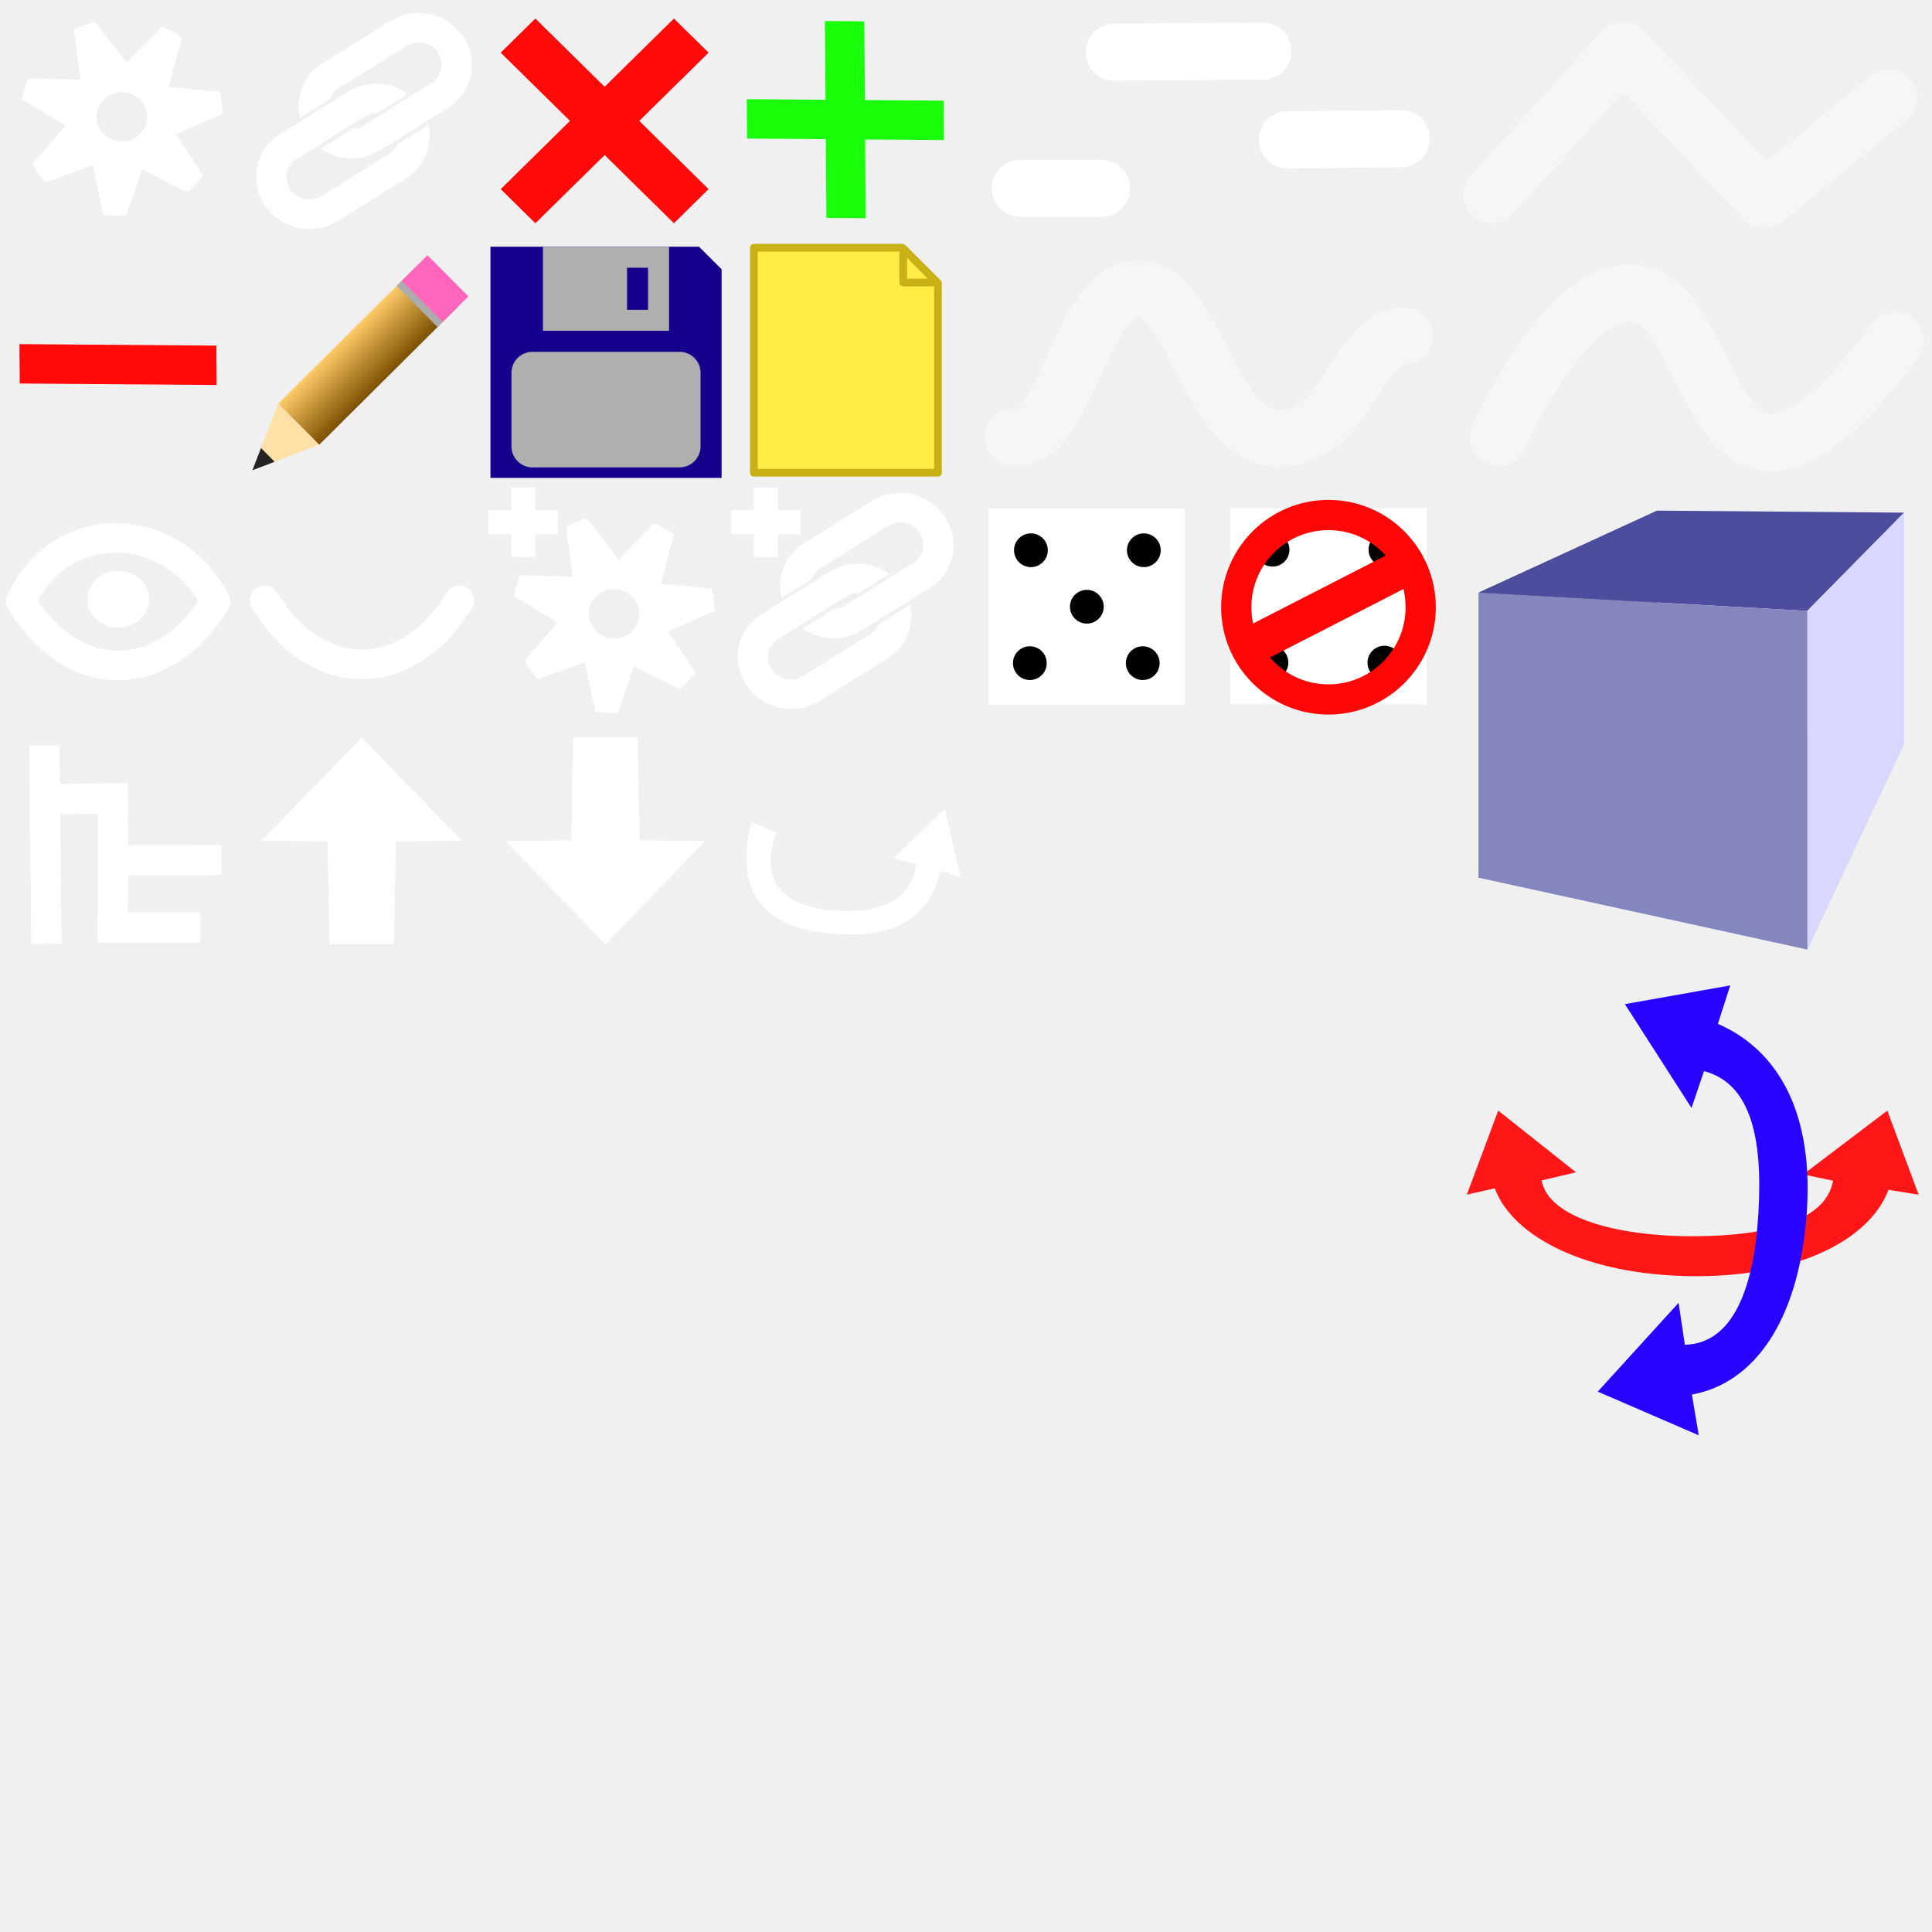
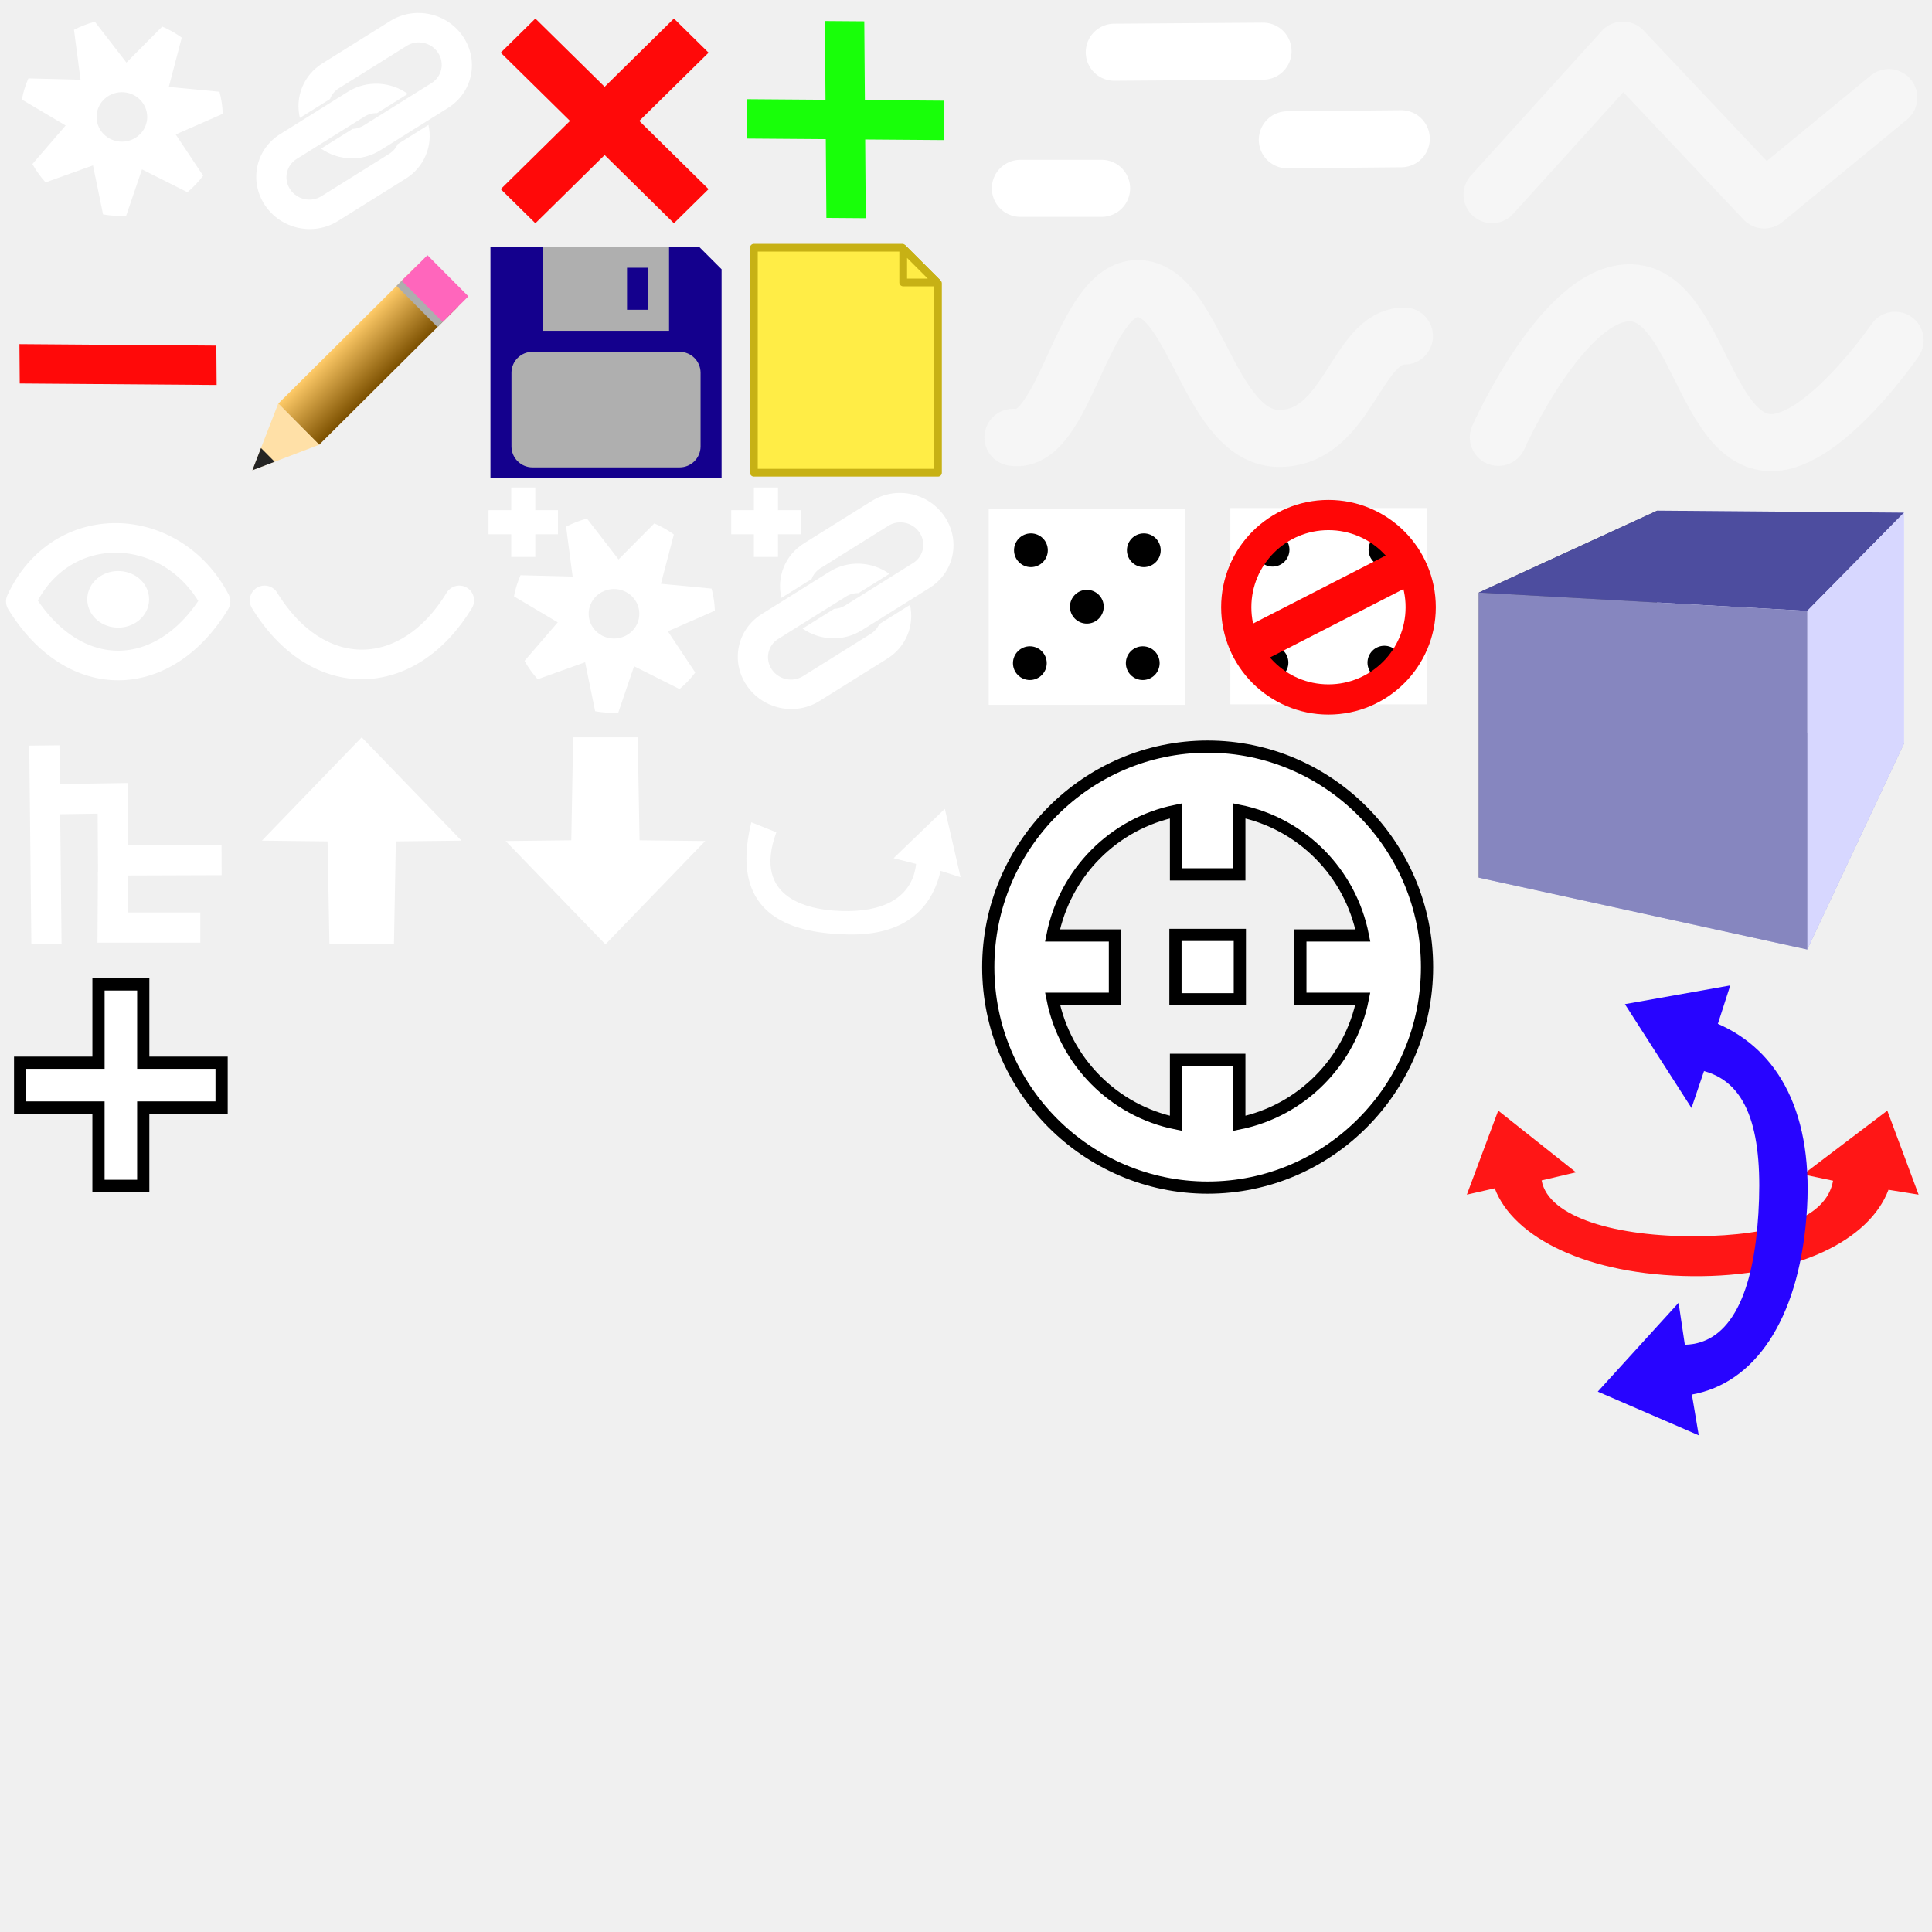
<svg xmlns="http://www.w3.org/2000/svg" xmlns:xlink="http://www.w3.org/1999/xlink" width="128" height="128" viewBox="0 0 128 128" version="1.1" id="svg8">
  <defs id="defs2">
    <linearGradient id="linearGradient836">
      <stop style="stop-color:#7c5000;stop-opacity:1" offset="0" id="stop832" />
      <stop style="stop-color:#ffcb68;stop-opacity:1" offset="1" id="stop834" />
    </linearGradient>
    <linearGradient xlink:href="#linearGradient836" id="linearGradient840" gradientUnits="userSpaceOnUse" x1="25.135" y1="58.875" x2="25.135" y2="48.292" />
  </defs>
  <g id="layer1" transform="translate(0,-216.0667)">
    <g id="g4582" transform="matrix(0.6164882,0.1362384,-0.1355381,0.6196732,31.9957,236.2375)">
      <path id="path4540" d="m 52.11,11.25 c -2.182,-2.093 -5.682,-2.08 -7.847,0.031 l -5.999,5.849 c -1.694,1.651 -2.053,4.082 -1.085,6.064 l 2.669,-2.602 c 0.068,-0.475 0.289,-0.935 0.667,-1.303 l 5.999,-5.849 c 0.928,-0.904 2.428,-0.91 3.363,-0.013 0.935,0.897 0.941,2.348 0.014,3.252 l -5.999,5.849 c -0.305,0.297 -0.672,0.496 -1.061,0.599 l -2.794,2.724 c 2.028,0.835 4.455,0.446 6.106,-1.164 l 5.999,-5.849 C 54.307,16.728 54.293,13.343 52.11,11.25 Z" style="opacity:1;fill:#ffffff;fill-opacity:1;stroke:none;stroke-width:0.589;stroke-linecap:round;stroke-miterlimit:4;stroke-dasharray:none;stroke-opacity:1;paint-order:fill markers stroke" />
      <path id="path4542" d="m 47.703,18.314 c -2.043,-0.877 -4.512,-0.499 -6.184,1.131 l -5.999,5.849 c -2.165,2.11 -2.151,5.495 0.032,7.588 2.182,2.093 5.682,2.08 7.847,-0.031 l 5.999,-5.849 c 1.672,-1.631 2.043,-4.021 1.119,-5.989 l -2.724,2.656 c -0.088,0.429 -0.303,0.839 -0.646,1.174 l -5.999,5.849 c -0.928,0.904 -2.428,0.91 -3.363,0.013 -0.935,-0.897 -0.941,-2.348 -0.014,-3.252 l 5.999,-5.849 c 0.344,-0.335 0.766,-0.546 1.209,-0.634 z" style="opacity:1;fill:#ffffff;fill-opacity:1;stroke:none;stroke-width:0.589;stroke-linecap:round;stroke-miterlimit:4;stroke-dasharray:none;stroke-opacity:1;paint-order:fill markers stroke" />
    </g>
    <g id="g4564" transform="matrix(0.4337018,0.4271893,-0.4337018,0.4271893,43.79101,209.098)" style="fill:#ff0909;fill-opacity:1">
      <rect style="opacity:1;fill:#ff0909;fill-opacity:1;stroke:none;stroke-width:1;stroke-linecap:round;stroke-miterlimit:4;stroke-dasharray:none;stroke-opacity:1;paint-order:fill markers stroke" id="rect4560" width="5.292" height="26.458" x="10.583" y="8.604" ry="0" />
      <rect style="opacity:1;fill:#ff0909;fill-opacity:1;stroke:none;stroke-width:1;stroke-linecap:round;stroke-miterlimit:4;stroke-dasharray:none;stroke-opacity:1;paint-order:fill markers stroke" id="rect4562" width="26.458" height="5.292" x="0" y="19.188" ry="0" />
    </g>
    <g id="g4645" transform="matrix(0.5257369,0,0,0.513409,30.84776,228.0959)">
      <path id="path4598" d="m 23.783,44.111 -4.509,4.649 -3.98,-5.273 a 12.771,12.771 0 0 0 -2.631,1.045 l 0.826,6.442 -6.571,-0.175 a 12.771,12.771 0 0 0 -0.79,2.558 12.771,12.771 0 0 0 -0.028,0.174 l 5.512,3.347 -4.186,4.972 a 12.771,12.771 0 0 0 1.656,2.37 l 5.976,-2.194 1.268,6.325 a 12.771,12.771 0 0 0 2.908,0.192 l 1.998,-6.001 5.728,2.948 a 12.771,12.771 0 0 0 1.98,-2.136 l -3.456,-5.318 5.927,-2.662 a 12.771,12.771 0 0 0 -0.414,-2.85 l -6.384,-0.621 1.631,-6.362 a 12.771,12.771 0 0 0 -2.46,-1.43 z m -4.472,8.529 a 3.193,3.193 0 0 1 2.523,3.744 3.193,3.193 0 0 1 -3.744,2.523 3.193,3.193 0 0 1 -2.523,-3.744 3.193,3.193 0 0 1 3.744,-2.523 z" style="opacity:1;fill:#ffffff;fill-opacity:1;stroke:none;stroke-width:0.804;stroke-linecap:round;stroke-miterlimit:4;stroke-dasharray:none;stroke-opacity:1;paint-order:fill markers stroke" />
    </g>
    <g id="g855" transform="matrix(0.2576966,-0.2563049,0.2563049,0.2576966,4.010431,232.3965)">
      <rect ry="0" y="48.292" x="7.938" height="10.583" width="35.719" id="rect830" style="opacity:1;fill:url(#linearGradient840);fill-opacity:1;stroke:none;stroke-width:1;stroke-linecap:round;stroke-miterlimit:4;stroke-dasharray:none;stroke-opacity:1;paint-order:fill markers stroke" />
      <path id="path842" d="M 7.937,48.292 -3.969,53.583 7.937,58.875 Z" style="fill:#ffe0a7;fill-opacity:1;fill-rule:evenodd;stroke:none;stroke-width:0.265px;stroke-linecap:butt;stroke-linejoin:miter;stroke-opacity:1" />
      <path style="fill:#242424;fill-opacity:1;fill-rule:evenodd;stroke:none;stroke-width:0.088px;stroke-linecap:butt;stroke-linejoin:miter;stroke-opacity:1" d="M -9.9999999e-8,51.819 -3.969,53.583 -9.9999999e-8,55.347 Z" id="path844" />
      <rect ry="0" y="48.292" x="38.365" height="10.583" width="2.646" id="rect846" style="opacity:1;fill:#adadad;fill-opacity:1;stroke:none;stroke-width:1;stroke-linecap:round;stroke-miterlimit:4;stroke-dasharray:none;stroke-opacity:1;paint-order:fill markers stroke" />
      <rect style="opacity:1;fill:#ff66bc;fill-opacity:1;stroke:none;stroke-width:1.118;stroke-linecap:round;stroke-miterlimit:4;stroke-dasharray:none;stroke-opacity:1;paint-order:fill markers stroke" id="rect848" width="6.615" height="10.583" x="39.688" y="48.292" ry="2.8421709e-014" />
    </g>
    <g id="g879" transform="matrix(0.5261685,0,0,0.5261685,14.39521,211.1813)">
      <path id="rect859" transform="scale(0.2645833)" d="m 130,152.52 v 110 h 110 v -99.289 l -10.711,-10.711 z" style="opacity:1;fill:#14008d;fill-opacity:1;stroke:none;stroke-width:3.78;stroke-linecap:round;stroke-miterlimit:4;stroke-dasharray:none;stroke-opacity:1;paint-order:fill markers stroke" />
      <path id="rect861" transform="scale(0.2645833)" d="m 155,152.52 v 40 h 60 v -40 z m 40,10 h 10 v 20 h -10 z" style="opacity:1;fill:#afafaf;fill-opacity:1;stroke:none;stroke-width:4.04;stroke-linecap:round;stroke-miterlimit:4;stroke-dasharray:none;stroke-opacity:1;paint-order:fill markers stroke" />
      <rect ry="2.646" y="53.583" x="37.042" height="14.552" width="23.812" id="rect874" style="opacity:1;fill:#afafaf;fill-opacity:1;stroke:none;stroke-width:1;stroke-linecap:round;stroke-miterlimit:4;stroke-dasharray:none;stroke-opacity:1;paint-order:fill markers stroke" />
    </g>
    <g style="fill:#18ff09;fill-opacity:1" transform="matrix(0.00372977,0.4930381,-0.4930381,-0.00372977,83.19988,216.8025)" id="g849">
      <path style="opacity:1;fill:#18ff09;fill-opacity:1;stroke:none;stroke-width:1;stroke-linecap:round;stroke-miterlimit:4;stroke-dasharray:none;stroke-opacity:1;paint-order:fill markers stroke" d="m 1.77,57.914 10.581,8.16e-4 8.46e-4,10.585 5.292,4.22e-4 -8.47e-4,-10.585 10.585,8.46e-4 -4.24e-4,-5.292 -10.581,-8.16e-4 -8.47e-4,-10.585 -5.292,0.004 8.14e-4,10.581 -10.585,-8.47e-4 z" id="rect844" />
    </g>
    <g id="g856" transform="matrix(0.00372977,0.4930381,-0.4930381,-0.00372977,18.53521,233.7784)" style="fill:#ff0909;fill-opacity:1">
      <rect style="opacity:1;fill:#ff0909;fill-opacity:1;stroke:none;stroke-width:1;stroke-linecap:round;stroke-miterlimit:4;stroke-dasharray:none;stroke-opacity:1;paint-order:fill markers stroke" id="rect851" width="5.292" height="26.458" x="10.583" y="8.604" ry="0" />
    </g>
    <g id="g868" transform="matrix(0.5122352,0,0,0.5122352,5.221485,211.8065)">
      <path id="rect849" transform="scale(0.2645833)" d="m 330,152.52 v 110 h 90 v -92.574 l -17.428,-17.426 z" style="opacity:1;fill:#ffed46;fill-opacity:1;stroke:#c7b115;stroke-width:3.78;stroke-linecap:round;stroke-linejoin:round;stroke-miterlimit:4;stroke-dasharray:none;stroke-opacity:1;paint-order:fill markers stroke" />
      <path id="path855" transform="scale(0.2645833)" d="m 403,152.947 v 16.572 h 16.574 z" style="opacity:1;fill:#ffed46;fill-opacity:1;stroke:#c7b115;stroke-width:3.78;stroke-linecap:round;stroke-linejoin:round;stroke-miterlimit:4;stroke-dasharray:none;stroke-opacity:1;paint-order:fill markers stroke" />
      <rect transform="rotate(-90)" ry="2.5431327e-006" y="84.667" x="-57.552" height="29.104" width="5.292" id="rect863" style="opacity:0;fill:#ffed46;fill-opacity:1;stroke:#c7b115;stroke-width:1;stroke-linecap:round;stroke-linejoin:round;stroke-miterlimit:4;stroke-dasharray:none;stroke-opacity:1;paint-order:fill markers stroke" />
    </g>
    <path style="opacity:1;fill:none;fill-opacity:1;stroke:#ffffff;stroke-width:1.96;stroke-linecap:round;stroke-linejoin:round;stroke-miterlimit:4;stroke-dasharray:none;stroke-opacity:1;paint-order:fill markers stroke" d="m 14.281,255.913 c -3.38,5.567 -9.371,5.749 -12.903,0 2.659,-5.763 10.053,-5.461 12.903,0 z" id="path5159" />
    <ellipse style="opacity:1;fill:none;fill-opacity:1;stroke:#ffffff;stroke-width:2;stroke-linecap:round;stroke-linejoin:round;stroke-miterlimit:4;stroke-dasharray:none;stroke-opacity:1;paint-order:fill markers stroke" id="path5162" cx="7.83" cy="255.773" rx="1.049" ry="0.874" />
    <path id="path5166" d="m 30.43,255.843 c -3.38,5.567 -9.371,5.749 -12.903,0" style="opacity:1;fill:none;fill-opacity:1;stroke:#ffffff;stroke-width:1.96;stroke-linecap:round;stroke-linejoin:round;stroke-miterlimit:4;stroke-dasharray:none;stroke-opacity:1;paint-order:fill markers stroke" />
    <path style="opacity:1;fill:#ffffff;fill-opacity:1;stroke:none;stroke-width:2;stroke-linecap:round;stroke-linejoin:round;stroke-miterlimit:4;stroke-dasharray:none;stroke-opacity:1;paint-order:fill markers stroke" d="m 33.869,248.365 v 1.502 h -1.502 v 1.596 h 1.502 v 1.502 h 1.596 v -1.502 h 1.502 v -1.596 h -1.502 v -1.502 z" id="rect860" />
    <path id="path865" d="m 49.948,248.365 v 1.502 h -1.502 v 1.596 h 1.502 v 1.502 h 1.596 v -1.502 h 1.502 v -1.596 h -1.502 v -1.502 z" style="opacity:1;fill:#ffffff;fill-opacity:1;stroke:none;stroke-width:2;stroke-linecap:round;stroke-linejoin:round;stroke-miterlimit:4;stroke-dasharray:none;stroke-opacity:1;paint-order:fill markers stroke" />
    <g id="g4582-9" transform="matrix(0.6164882,0.1362384,-0.1355381,0.6196732,0.09092866,204.4386)">
      <path id="path4540-9" d="m 52.11,11.25 c -2.182,-2.093 -5.682,-2.08 -7.847,0.031 l -5.999,5.849 c -1.694,1.651 -2.053,4.082 -1.085,6.064 l 2.669,-2.602 c 0.068,-0.475 0.289,-0.935 0.667,-1.303 l 5.999,-5.849 c 0.928,-0.904 2.428,-0.91 3.363,-0.013 0.935,0.897 0.941,2.348 0.014,3.252 l -5.999,5.849 c -0.305,0.297 -0.672,0.496 -1.061,0.599 l -2.794,2.724 c 2.028,0.835 4.455,0.446 6.106,-1.164 l 5.999,-5.849 C 54.307,16.728 54.293,13.343 52.11,11.25 Z" style="opacity:1;fill:#ffffff;fill-opacity:1;stroke:none;stroke-width:0.589;stroke-linecap:round;stroke-miterlimit:4;stroke-dasharray:none;stroke-opacity:1;paint-order:fill markers stroke" />
      <path id="path4542-4" d="m 47.703,18.314 c -2.043,-0.877 -4.512,-0.499 -6.184,1.131 l -5.999,5.849 c -2.165,2.11 -2.151,5.495 0.032,7.588 2.182,2.093 5.682,2.08 7.847,-0.031 l 5.999,-5.849 c 1.672,-1.631 2.043,-4.021 1.119,-5.989 l -2.724,2.656 c -0.088,0.429 -0.303,0.839 -0.646,1.174 l -5.999,5.849 c -0.928,0.904 -2.428,0.91 -3.363,0.013 -0.935,-0.897 -0.941,-2.348 -0.014,-3.252 l 5.999,-5.849 c 0.344,-0.335 0.766,-0.546 1.209,-0.634 z" style="opacity:1;fill:#ffffff;fill-opacity:1;stroke:none;stroke-width:0.589;stroke-linecap:round;stroke-miterlimit:4;stroke-dasharray:none;stroke-opacity:1;paint-order:fill markers stroke" />
    </g>
    <g id="g4645-4" transform="matrix(0.5257369,0,0,0.513409,-1.756096,195.1784)">
      <path id="path4598-6" d="m 23.783,44.111 -4.509,4.649 -3.98,-5.273 a 12.771,12.771 0 0 0 -2.631,1.045 l 0.826,6.442 -6.571,-0.175 a 12.771,12.771 0 0 0 -0.79,2.558 12.771,12.771 0 0 0 -0.028,0.174 l 5.512,3.347 -4.186,4.972 a 12.771,12.771 0 0 0 1.656,2.37 l 5.976,-2.194 1.268,6.325 a 12.771,12.771 0 0 0 2.908,0.192 l 1.998,-6.001 5.728,2.948 a 12.771,12.771 0 0 0 1.98,-2.136 l -3.456,-5.318 5.927,-2.662 a 12.771,12.771 0 0 0 -0.414,-2.85 l -6.384,-0.621 1.631,-6.362 a 12.771,12.771 0 0 0 -2.46,-1.43 z m -4.472,8.529 a 3.193,3.193 0 0 1 2.523,3.744 3.193,3.193 0 0 1 -3.744,2.523 3.193,3.193 0 0 1 -2.523,-3.744 3.193,3.193 0 0 1 3.744,-2.523 z" style="opacity:1;fill:#ffffff;fill-opacity:1;stroke:none;stroke-width:0.804;stroke-linecap:round;stroke-miterlimit:4;stroke-dasharray:none;stroke-opacity:1;paint-order:fill markers stroke" />
    </g>
    <path style="fill:none;fill-rule:evenodd;stroke:#ffffff;stroke-width:2;stroke-linecap:butt;stroke-linejoin:miter;stroke-miterlimit:4;stroke-dasharray:none;stroke-opacity:1" d="m 2.938,265.456 0.14,13.143" id="path1469" />
    <path style="fill:none;fill-rule:evenodd;stroke:#ffffff;stroke-width:2;stroke-linecap:butt;stroke-linejoin:miter;stroke-miterlimit:4;stroke-dasharray:none;stroke-opacity:1" d="m 3.51,269.018 4.968,-0.074" id="path1471" />
    <path style="fill:none;fill-rule:evenodd;stroke:#ffffff;stroke-width:2;stroke-linecap:butt;stroke-linejoin:miter;stroke-miterlimit:4;stroke-dasharray:none;stroke-opacity:1" d="m 7.464,269.117 0.025,3.955 7.192,-0.025 v 0" id="path1473" />
    <path style="fill:none;fill-rule:evenodd;stroke:#ffffff;stroke-width:2;stroke-linecap:butt;stroke-linejoin:miter;stroke-miterlimit:4;stroke-dasharray:none;stroke-opacity:1" d="m 7.489,273.838 -0.025,3.683 h 5.808" id="path1475" />
    <path style="fill:#ffffff;fill-opacity:1;fill-rule:evenodd;stroke:none;stroke-width:1px;stroke-linecap:butt;stroke-linejoin:miter;stroke-opacity:1" d="m 17.352,271.762 4.35,0.049 0.123,6.822 h 4.275 l 0.125,-6.822 4.35,-0.049 -6.611,-6.846 z" id="path1477" />
    <path id="path4561" d="m 33.5,271.787 4.35,-0.049 0.123,-6.822 h 4.275 l 0.125,6.822 4.35,0.049 -6.611,6.846 z" style="fill:#ffffff;fill-opacity:1;fill-rule:evenodd;stroke:none;stroke-width:1px;stroke-linecap:butt;stroke-linejoin:miter;stroke-opacity:1" />
    <path style="fill:none;fill-rule:evenodd;stroke:#ffffff;stroke-width:3.78;stroke-linecap:round;stroke-linejoin:miter;stroke-miterlimit:4;stroke-dasharray:none;stroke-opacity:1" d="m 67.601,228.544 5.383,-1e-5" id="path4570" />
    <path style="fill:none;fill-rule:evenodd;stroke:#ffffff;stroke-width:3.78;stroke-linecap:round;stroke-linejoin:miter;stroke-miterlimit:4;stroke-dasharray:none;stroke-opacity:1" d="m 73.823,219.526 9.857,-0.07" id="path4572" />
    <path style="fill:none;fill-rule:evenodd;stroke:#ffffff;stroke-width:3.78;stroke-linecap:round;stroke-linejoin:miter;stroke-miterlimit:4;stroke-dasharray:none;stroke-opacity:1" d="m 85.288,225.328 7.55,-0.07" id="path4574" />
    <path style="fill:none;fill-rule:evenodd;stroke:#f6f6f6;stroke-width:3.78;stroke-linecap:round;stroke-linejoin:round;stroke-miterlimit:4;stroke-dasharray:none;stroke-opacity:1" d="m 98.851,228.964 8.669,-9.577 9.368,9.927 8.249,-6.781" id="path4576" />
    <path style="fill:none;fill-rule:evenodd;stroke:#f6f6f6;stroke-width:3.78;stroke-linecap:round;stroke-linejoin:round;stroke-miterlimit:4;stroke-dasharray:none;stroke-opacity:1" d="m 67.111,245.043 c 3.472,0.559 4.556,-9.962 8.319,-9.857 3.763,0.105 4.679,9.986 9.368,9.927 4.552,-0.057 5.041,-6.781 8.249,-6.781" id="path4576-7" />
    <path style="fill:none;fill-rule:evenodd;stroke:#f6f6f6;stroke-width:3.78;stroke-linecap:round;stroke-linejoin:round;stroke-miterlimit:4;stroke-dasharray:none;stroke-opacity:1" d="m 99.269,245.043 c 0,0 4.241,-9.531 8.669,-9.577 4.428,-0.046 4.967,9.849 9.368,9.927 3.559,0.063 8.249,-6.781 8.249,-6.781" id="path4576-0" />
    <g id="g892" transform="translate(0,-64)">
      <rect y="313.761" x="65.504" height="13.003" width="13.003" id="rect873" style="opacity:1;fill:#ffffff;fill-opacity:1;stroke:none;stroke-width:18.898;stroke-linecap:round;stroke-linejoin:miter;stroke-miterlimit:4;stroke-dasharray:none;stroke-opacity:1" />
      <path id="path877" d="m 68.301,315.404 a 1.119,1.119 0 0 0 -1.119,1.117 1.119,1.119 0 0 0 1.119,1.119 1.119,1.119 0 0 0 1.119,-1.119 1.119,1.119 0 0 0 -1.119,-1.117 z m 7.48,0 a 1.119,1.119 0 0 0 -1.119,1.117 1.119,1.119 0 0 0 1.119,1.119 1.119,1.119 0 0 0 1.119,-1.119 1.119,1.119 0 0 0 -1.119,-1.117 z m -7.551,7.48 a 1.119,1.119 0 0 0 -1.119,1.119 1.119,1.119 0 0 0 1.119,1.117 1.119,1.119 0 0 0 1.119,-1.117 1.119,1.119 0 0 0 -1.119,-1.119 z m 7.48,0 a 1.119,1.119 0 0 0 -1.119,1.119 1.119,1.119 0 0 0 1.119,1.117 1.119,1.119 0 0 0 1.119,-1.117 1.119,1.119 0 0 0 -1.119,-1.119 z" style="opacity:1;fill:#000000;fill-opacity:1;stroke:none;stroke-width:30.236;stroke-linecap:round;stroke-linejoin:miter;stroke-miterlimit:4;stroke-dasharray:none;stroke-opacity:1" />
      <path style="opacity:1;fill:#000000;fill-opacity:1;stroke:none;stroke-width:30.236;stroke-linecap:round;stroke-linejoin:miter;stroke-miterlimit:4;stroke-dasharray:none;stroke-opacity:1" d="m 72.006,319.145 c -0.617,-3.3e-4 -1.118,0.5 -1.119,1.117 -3.35e-4,0.618 0.501,1.119 1.119,1.119 0.618,3.4e-4 1.119,-0.501 1.119,-1.119 -7.43e-4,-0.617 -0.502,-1.118 -1.119,-1.117 z" id="path887" />
    </g>
    <g id="g900" transform="translate(16.00903,-64.03495)">
      <rect style="opacity:1;fill:#ffffff;fill-opacity:1;stroke:none;stroke-width:18.898;stroke-linecap:round;stroke-linejoin:miter;stroke-miterlimit:4;stroke-dasharray:none;stroke-opacity:1" id="rect894" width="13.003" height="13.003" x="65.504" y="313.761" />
      <path style="opacity:1;fill:#000000;fill-opacity:1;stroke:none;stroke-width:30.236;stroke-linecap:round;stroke-linejoin:miter;stroke-miterlimit:4;stroke-dasharray:none;stroke-opacity:1" d="m 68.301,315.404 a 1.119,1.119 0 0 0 -1.119,1.117 1.119,1.119 0 0 0 1.119,1.119 1.119,1.119 0 0 0 1.119,-1.119 1.119,1.119 0 0 0 -1.119,-1.117 z m 7.48,0 a 1.119,1.119 0 0 0 -1.119,1.117 1.119,1.119 0 0 0 1.119,1.119 1.119,1.119 0 0 0 1.119,-1.119 1.119,1.119 0 0 0 -1.119,-1.117 z m -7.551,7.48 a 1.119,1.119 0 0 0 -1.119,1.119 1.119,1.119 0 0 0 1.119,1.117 1.119,1.119 0 0 0 1.119,-1.117 1.119,1.119 0 0 0 -1.119,-1.119 z m 7.48,0 a 1.119,1.119 0 0 0 -1.119,1.119 1.119,1.119 0 0 0 1.119,1.117 1.119,1.119 0 0 0 1.119,-1.117 1.119,1.119 0 0 0 -1.119,-1.119 z" id="path896" />
      <path id="path898" d="m 72.006,319.145 c -0.617,-3.3e-4 -1.118,0.5 -1.119,1.117 -3.35e-4,0.618 0.501,1.119 1.119,1.119 0.618,3.4e-4 1.119,-0.501 1.119,-1.119 -7.43e-4,-0.617 -0.502,-1.118 -1.119,-1.117 z" style="opacity:1;fill:#000000;fill-opacity:1;stroke:none;stroke-width:30.236;stroke-linecap:round;stroke-linejoin:miter;stroke-miterlimit:4;stroke-dasharray:none;stroke-opacity:1" />
    </g>
    <circle style="opacity:1;fill:none;fill-opacity:1;stroke:#ff0606;stroke-width:2.002;stroke-linecap:round;stroke-linejoin:miter;stroke-miterlimit:4;stroke-dasharray:none;stroke-opacity:1" id="path902" cx="88.015" cy="256.298" r="6.11" />
    <rect style="opacity:1;fill:none;fill-opacity:1;stroke:#ff0606;stroke-width:2.268;stroke-linecap:round;stroke-linejoin:miter;stroke-miterlimit:4;stroke-dasharray:none;stroke-opacity:1" id="rect904" width="10.906" height="0.245" x="-44.045" y="268.043" transform="rotate(-27.13871)" />
    <g id="g4588" style="opacity:1;fill:#ffffff;fill-opacity:1;stroke:#000000;stroke-width:20;stroke-linecap:round;stroke-linejoin:round;stroke-miterlimit:4;stroke-dasharray:none;stroke-opacity:1;paint-order:fill markers stroke">
      <path id="path4590" style="fill:#353564;fill-rule:evenodd;stroke:none;stroke-width:1.138px;stroke-linecap:butt;stroke-linejoin:round;stroke-opacity:1" d="m 97.976,255.326 v 18.889 l 11.825,-10.759 v -13.559 z" points="97.976,274.215 109.801,263.457 109.801,249.898 97.976,255.326 " />
      <path id="path4599" style="fill:#afafde;fill-rule:evenodd;stroke:none;stroke-width:1.138px;stroke-linecap:butt;stroke-linejoin:round;stroke-opacity:1" d="m 97.976,274.215 21.761,4.757 6.411,-13.649 -16.347,-1.867 z" points="119.736,278.972 126.148,265.324 109.801,263.457 97.976,274.215 " />
      <path id="path4601" style="fill:#e9e9ff;fill-rule:evenodd;stroke:none;stroke-width:1.138px;stroke-linecap:butt;stroke-linejoin:round;stroke-opacity:1" d="m 109.801,249.898 16.347,0.134 v 15.292 l -16.347,-1.867 z" points="126.148,250.031 126.148,265.324 109.801,263.457 109.801,249.898 " />
      <path id="path4592" style="fill:#4d4d9f;fill-rule:evenodd;stroke:none;stroke-width:1.138px;stroke-linecap:butt;stroke-linejoin:round;stroke-opacity:1" d="m 97.976,255.326 21.761,1.214 6.411,-6.509 -16.347,-0.134 z" points="119.736,256.54 126.148,250.031 109.801,249.898 97.976,255.326 " />
      <path id="path4596" style="fill:#d7d7ff;fill-rule:evenodd;stroke:none;stroke-width:1.138px;stroke-linecap:butt;stroke-linejoin:round;stroke-opacity:1" d="m 119.736,256.54 v 22.432 l 6.411,-13.649 v -15.292 z" points="119.736,278.972 126.148,265.324 126.148,250.031 119.736,256.54 " />
      <path id="path4594" style="fill:#8686bf;fill-rule:evenodd;stroke:none;stroke-width:1.138px;stroke-linecap:butt;stroke-linejoin:round;stroke-opacity:1" d="m 97.976,255.326 21.761,1.214 v 22.432 l -21.761,-4.757 z" points="119.736,256.54 119.736,278.972 97.976,274.215 97.976,255.326 " />
    </g>
    <path style="fill:#ffffff;fill-opacity:1;fill-rule:evenodd;stroke:none;stroke-width:0.349px;stroke-linecap:butt;stroke-linejoin:miter;stroke-opacity:1" d="m 49.776,270.546 c -1.581,6.413 2.997,7.377 6.474,7.432 3.477,0.055 5.435,-1.497 6.067,-4.216 l 1.324,0.422 -1.043,-4.529 -3.396,3.27 1.492,0.379 c -0.224,2.036 -1.853,3.089 -4.455,3.123 -2.602,0.034 -6.433,-0.779 -4.804,-5.22 z" id="path4603" />
    <path id="path4608" d="m 99.26,289.648 -2.078,5.567 1.847,-0.42 c 1.236,3.285 6.174,5.754 13.089,5.821 6.915,0.067 11.743,-2.381 13,-5.723 l 1.995,0.322 -2.074,-5.567 -5.574,4.227 1.981,0.417 c -0.446,2.502 -3.881,3.637 -9.057,3.678 -5.176,0.042 -9.809,-1.205 -10.253,-3.699 l 2.276,-0.535 z" style="fill:#ff1616;fill-opacity:1;fill-rule:evenodd;stroke:none;stroke-width:0.546px;stroke-linecap:butt;stroke-linejoin:miter;stroke-opacity:1" />
    <path style="fill:#2804ff;fill-opacity:1;fill-rule:evenodd;stroke:none;stroke-width:0.607px;stroke-linecap:butt;stroke-linejoin:miter;stroke-opacity:1" d="m 105.856,308.265 6.69,2.894 -0.453,-2.7 c 4.12,-0.744 7.021,-4.852 7.586,-11.728 0.565,-6.876 -1.85,-11.086 -5.865,-12.833 l 0.82,-2.546 -6.98,1.241 4.413,6.88 0.828,-2.444 c 3.041,0.814 3.912,4.282 3.602,9.442 -0.31,5.161 -1.779,8.616 -4.872,8.689 l -0.414,-2.779 z" id="path4610" />
+     <path style="color:#000000;font-style:normal;font-variant:normal;font-weight:normal;font-stretch:normal;font-size:medium;line-height:normal;font-family:sans-serif;font-variant-ligatures:normal;font-variant-position:normal;font-variant-caps:normal;font-variant-numeric:normal;font-variant-alternates:normal;font-feature-settings:normal;text-indent:0;text-align:start;text-decoration:none;text-decoration-line:none;text-decoration-style:solid;text-decoration-color:#000000;letter-spacing:normal;word-spacing:normal;text-transform:none;writing-mode:lr-tb;direction:ltr;text-orientation:mixed;dominant-baseline:auto;baseline-shift:baseline;text-anchor:start;white-space:normal;shape-padding:0;clip-rule:nonzero;display:inline;overflow:visible;visibility:visible;opacity:1;isolation:auto;mix-blend-mode:normal;color-interpolation:sRGB;color-interpolation-filters:linearRGB;solid-color:#000000;solid-opacity:1;vector-effect:none;fill:#ffffff;fill-opacity:1;fill-rule:nonzero;stroke:#000000;stroke-width:0.809;stroke-linecap:round;stroke-linejoin:miter;stroke-miterlimit:4;stroke-dasharray:none;stroke-dashoffset:0;stroke-opacity:1;color-rendering:auto;image-rendering:auto;shape-rendering:auto;text-rendering:auto;enable-background:accumulate" d="M 80.012 49.465 C 72.001 49.465 65.475 56.034 65.475 64.072 C 65.475 72.111 72.001 78.682 80.012 78.682 C 88.022 78.682 94.545 72.111 94.545 64.072 C 94.545 56.034 88.022 49.465 80.012 49.465 z M 77.914 53.721 L 77.914 57.928 L 82.109 57.928 L 82.109 53.721 C 86.236 54.556 89.469 57.812 90.293 61.977 L 86.152 61.977 L 86.152 66.17 L 90.289 66.17 C 89.464 70.332 86.234 73.59 82.109 74.426 L 82.109 70.219 L 77.914 70.219 L 77.914 74.426 C 73.789 73.59 70.559 70.332 69.734 66.17 L 73.867 66.17 L 73.867 61.977 L 69.73 61.977 C 70.554 57.812 73.788 54.556 77.914 53.721 z M 77.877 61.941 L 77.877 66.205 L 82.143 66.205 L 82.143 61.941 L 77.877 61.941 z " transform="translate(0,216.0667)" id="path973" />
+     <path style="opacity:1;fill:#ffffff;fill-opacity:1;stroke:#000000;stroke-width:0.809;stroke-linecap:round;stroke-linejoin:miter;stroke-miterlimit:4;stroke-dasharray:none;stroke-opacity:1" d="m 6.526,281.287 v 5.189 H 1.334 v 2.967 h 5.191 v 5.191 h 2.965 v -5.191 h 5.191 v -2.967 H 9.491 v -5.189 z" id="rect1173" />
  </g>
</svg>
